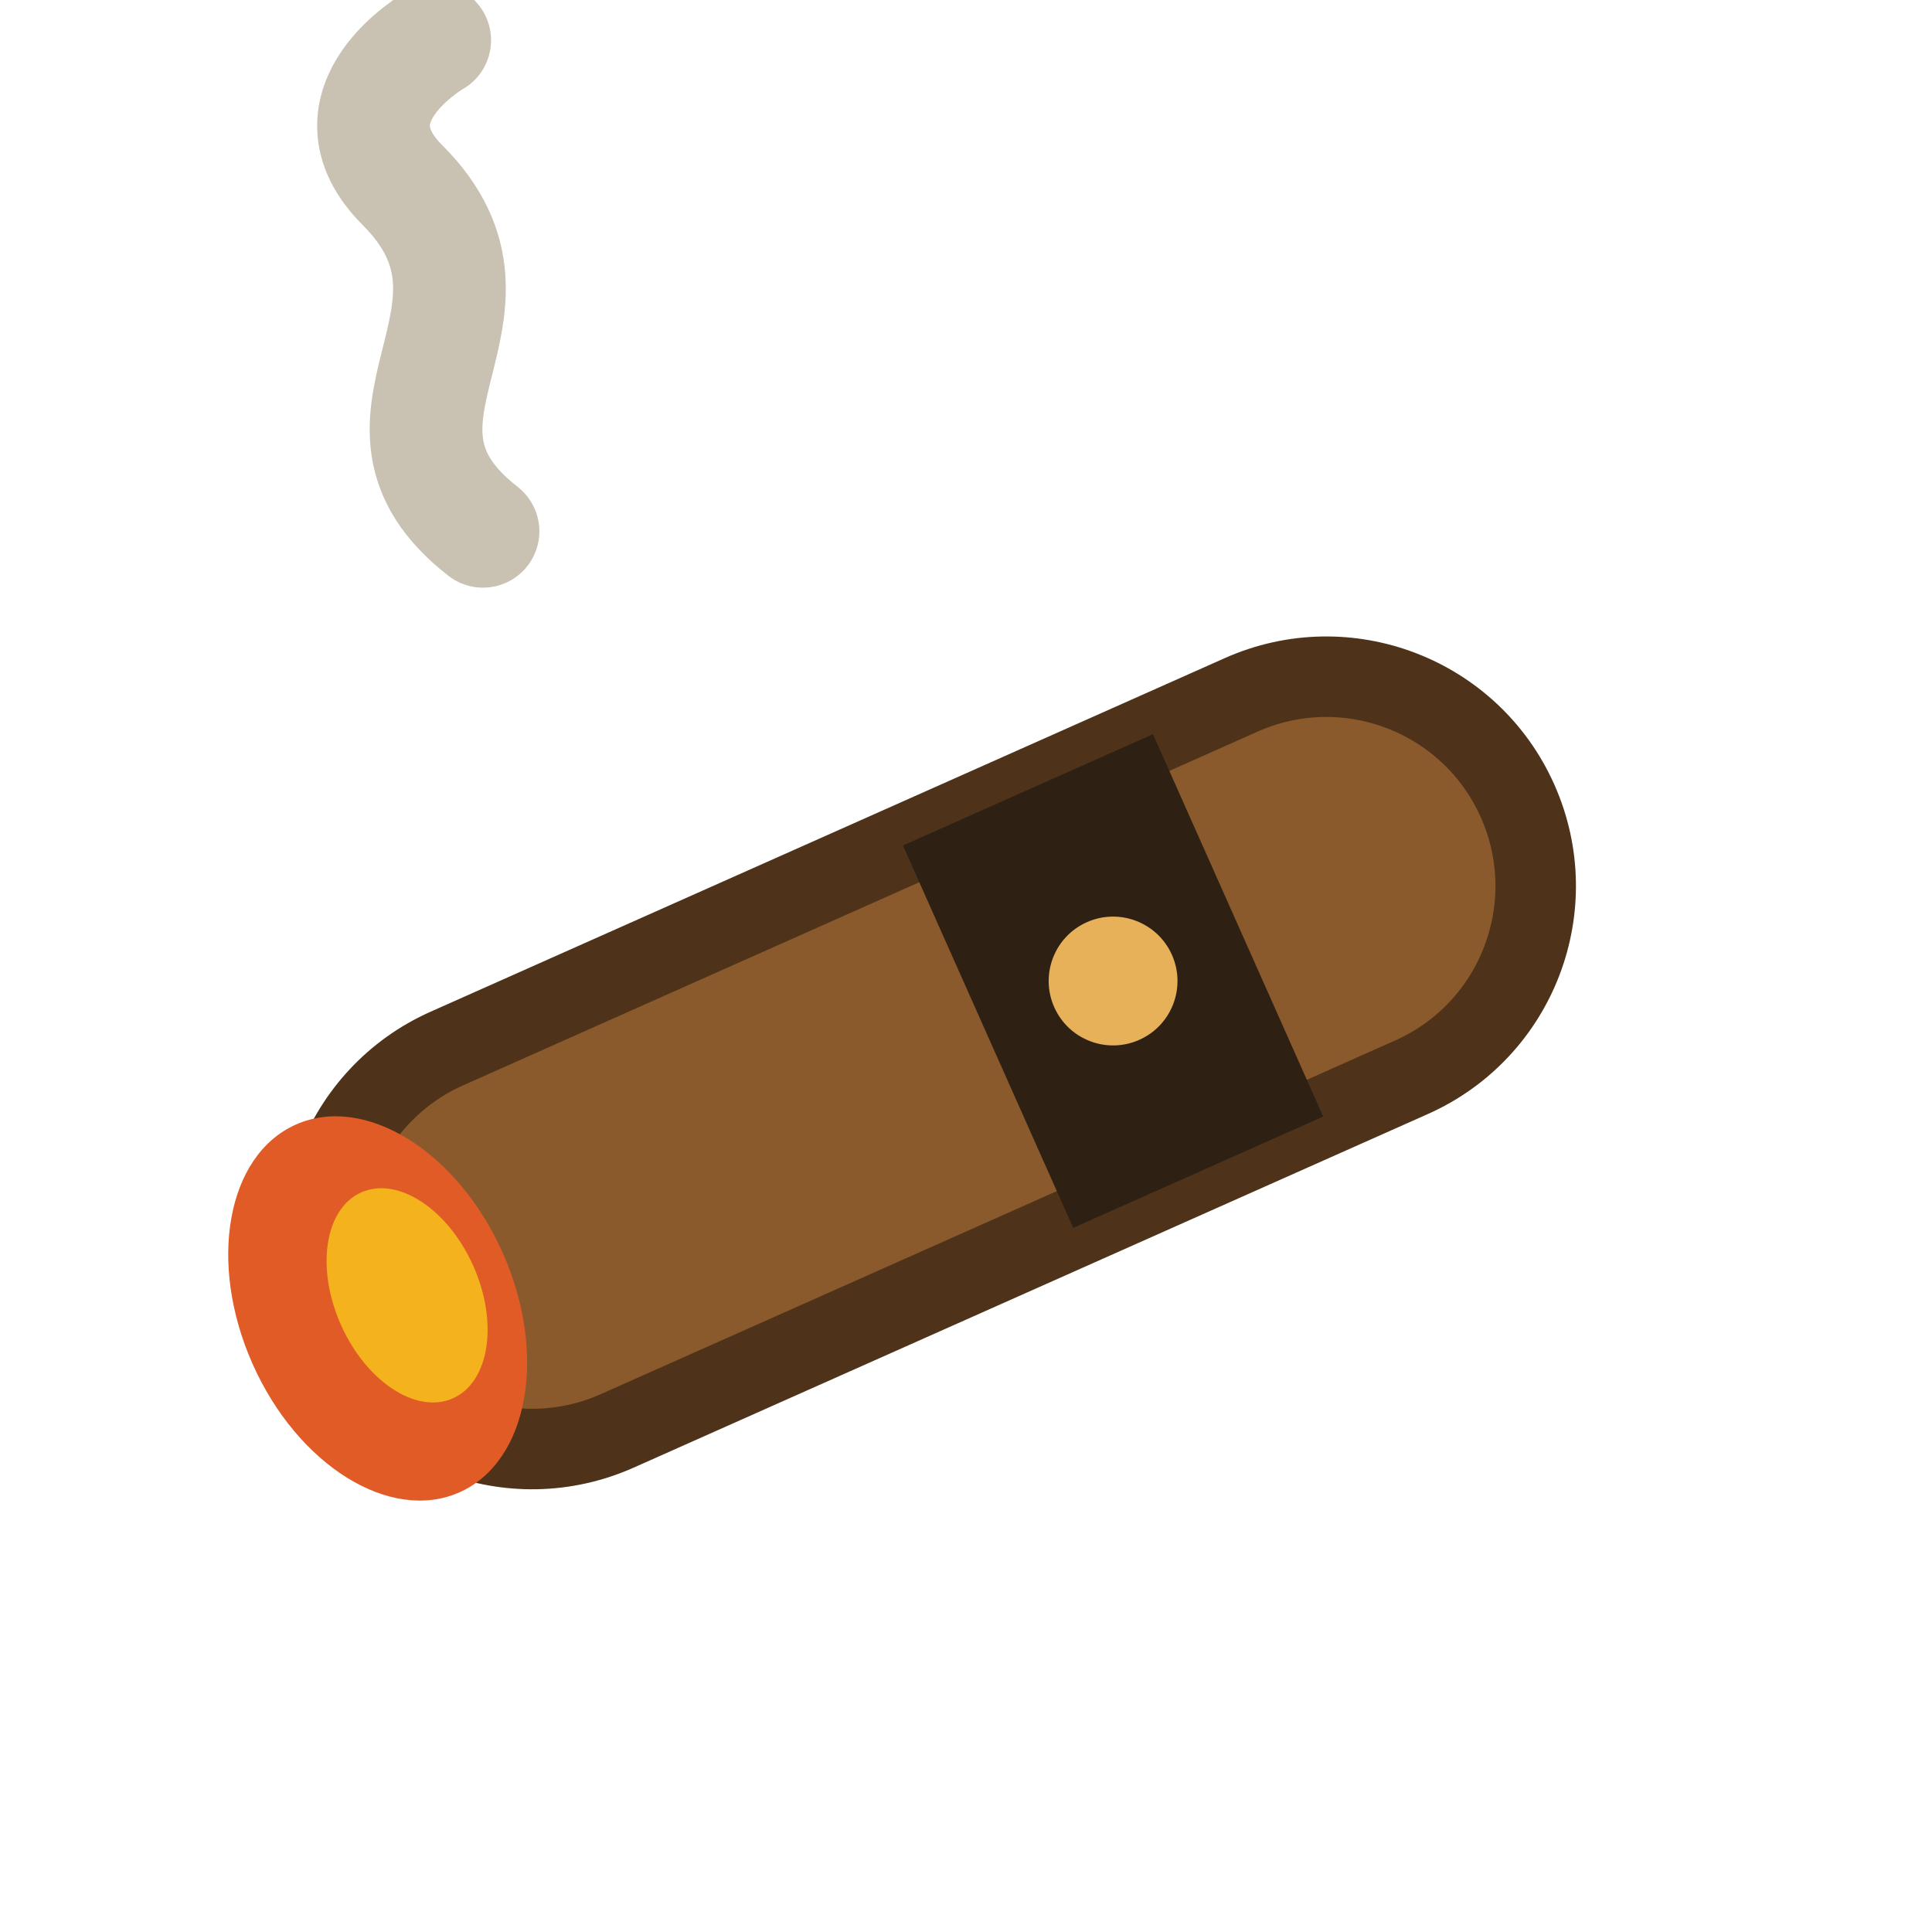
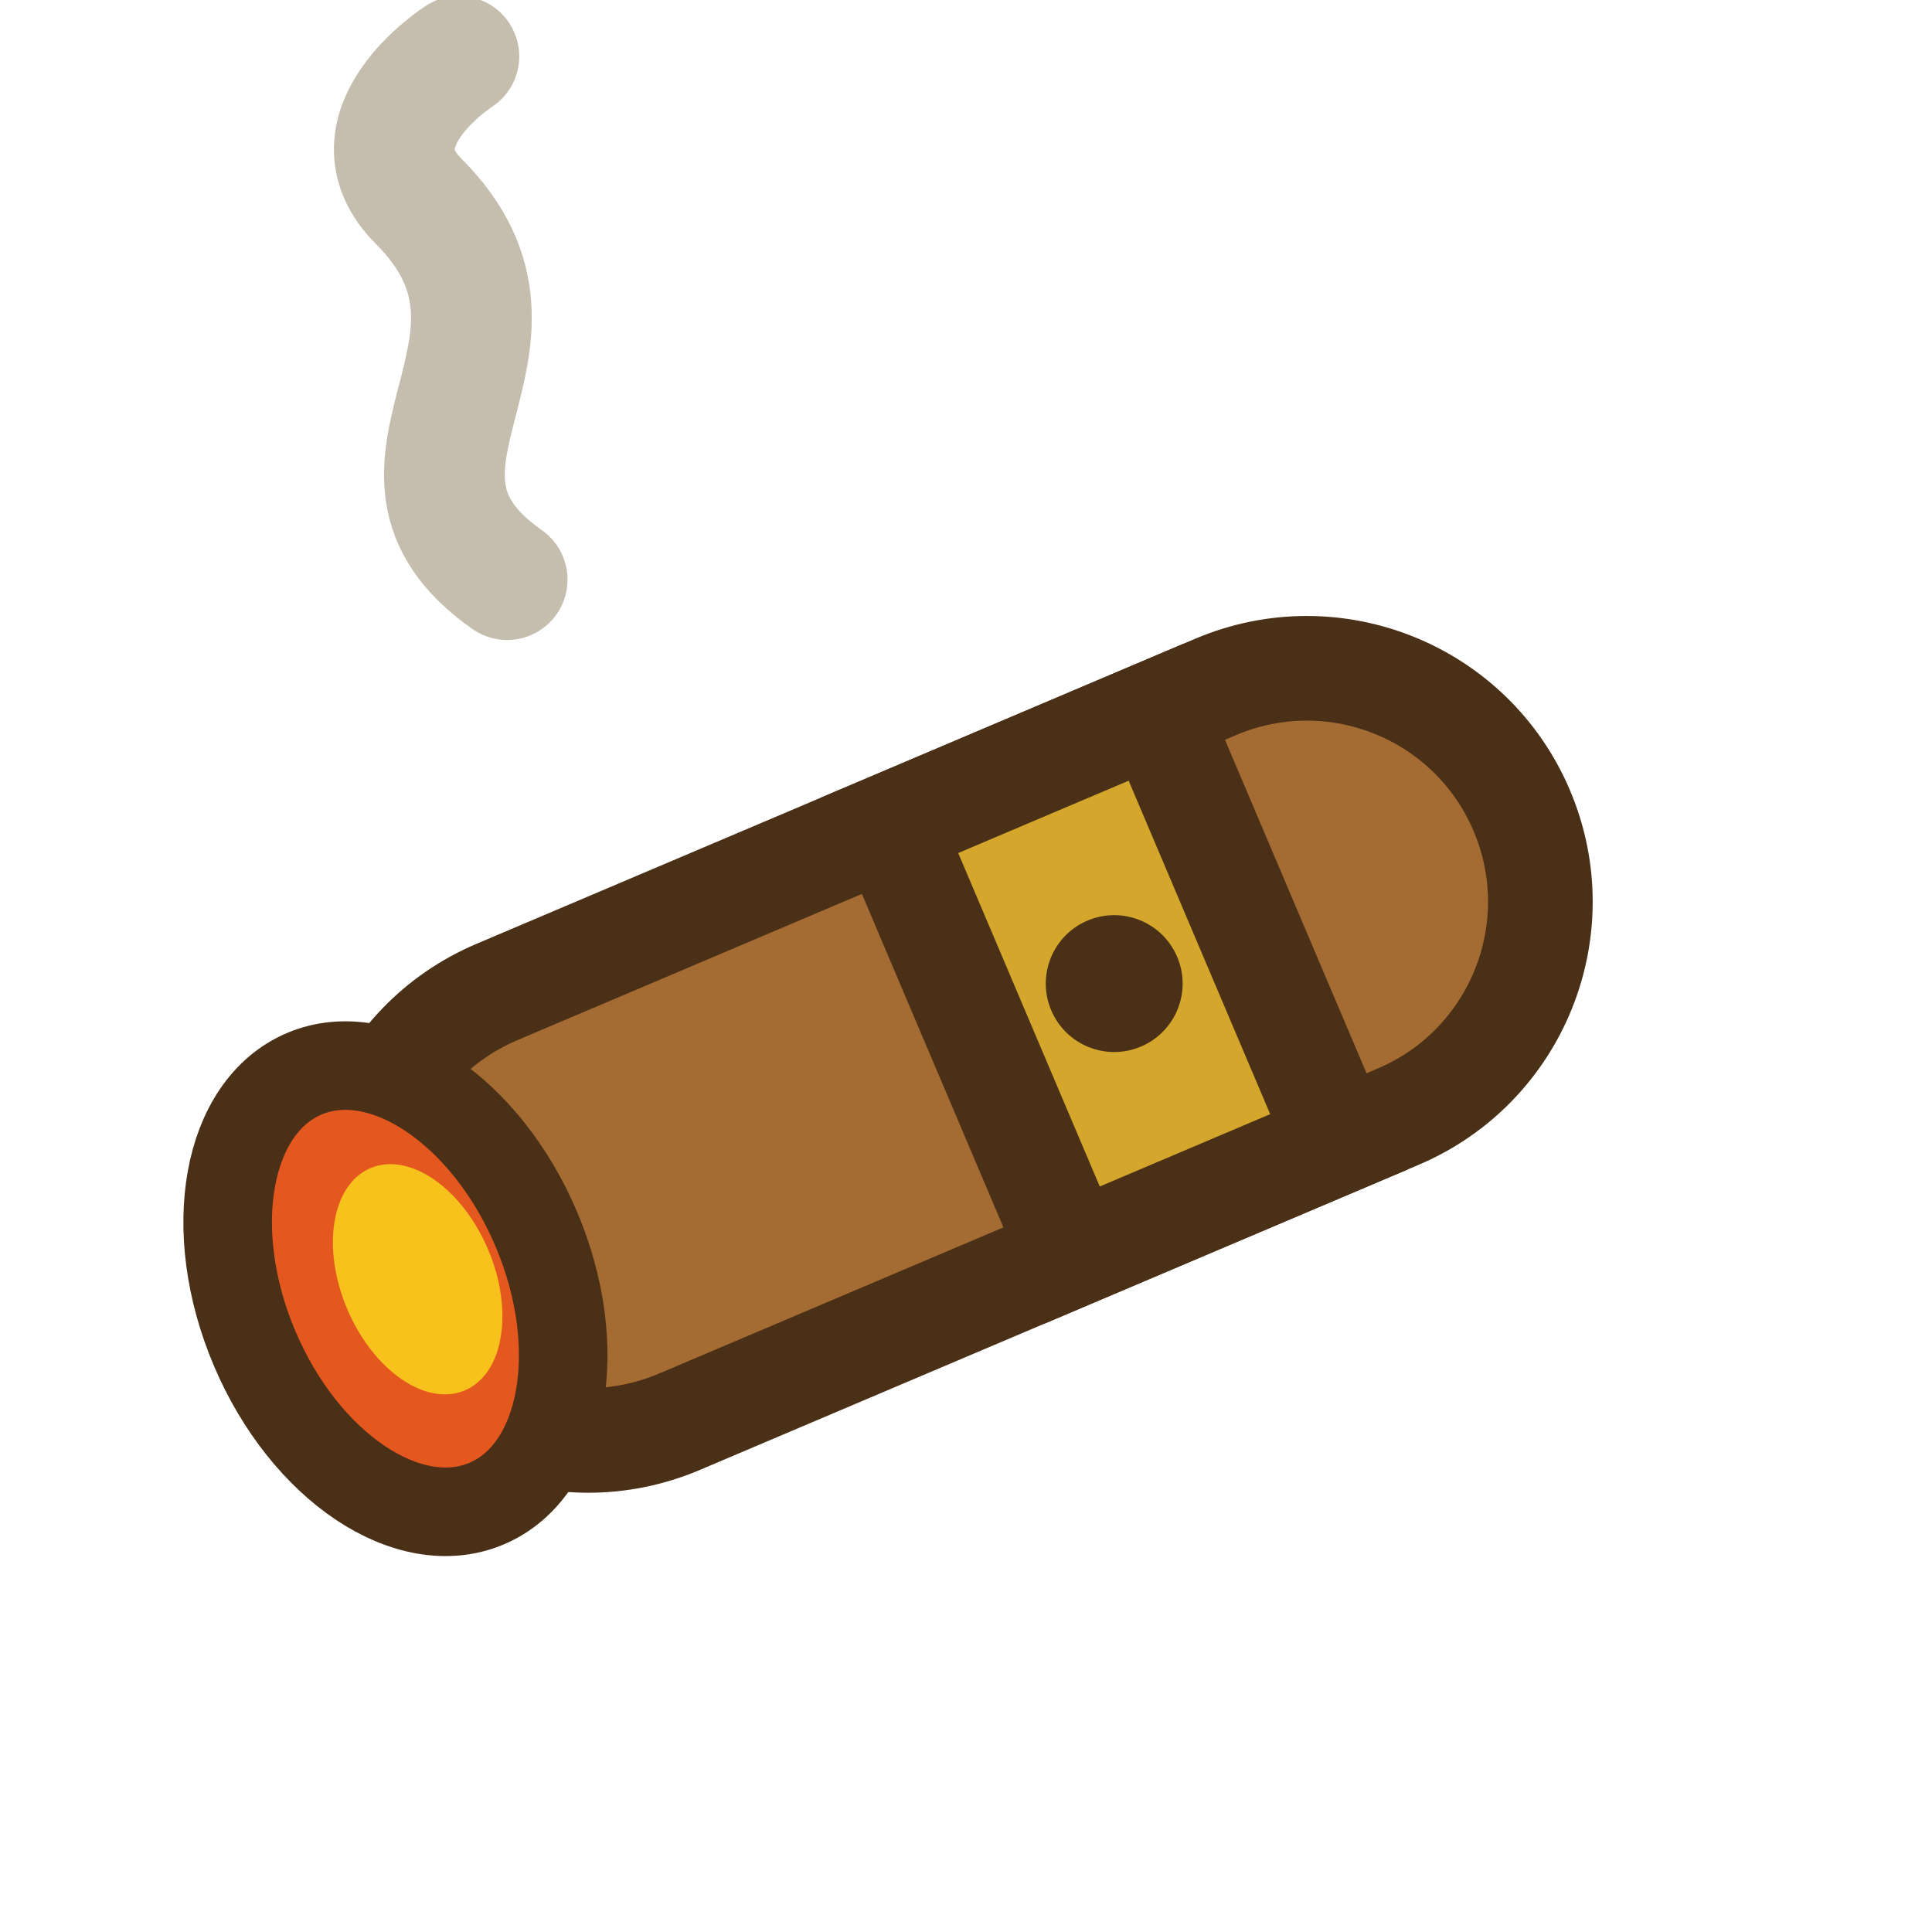
<svg xmlns="http://www.w3.org/2000/svg" viewBox="0 0 24 24" fill="none">
-   <g transform="rotate(-24 12 13)">
-     <rect x="3.5" y="10.4" width="16" height="5.2" rx="2.6" fill="#8A5A2C" stroke="#4E331A" stroke-width="1" />
-     <path d="M12.3 10.4h3.4v5.2h-3.4z" fill="#2E2114" />
-     <circle cx="14" cy="13" r="0.8" fill="#E7B15A" />
-     <ellipse cx="4" cy="13" rx="1.7" ry="2.5" fill="#E15B27" />
-     <ellipse cx="4.4" cy="13" rx="0.9" ry="1.4" fill="#F4B21C" />
+   <g transform="rotate(-23 12 13)">
+     <rect x="4" y="10.1" width="15.5" height="5.8" rx="2.9" fill="#A46B33" stroke="#4A3016" stroke-width="1.3" />
+     <rect x="12.2" y="10.1" width="3.6" height="5.8" fill="#D4A72C" stroke="#4A3016" stroke-width="1.3" />
+     <circle cx="14" cy="13" r="0.85" fill="#4A3016" />
+     <ellipse cx="4.3" cy="13" rx="1.9" ry="2.9" fill="#E4571F" stroke="#4A3016" stroke-width="1.1" />
+     <ellipse cx="4.6" cy="13" rx="0.95" ry="1.5" fill="#F7C21B" />
  </g>
-   <path d="M6 6.6 C4.2 5.2 6.6 3.9 5 2.3 C4 1.3 5.4 0.5 5.4 0.5" stroke="#B7AC98" stroke-width="1.4" stroke-linecap="round" opacity="0.75" />
+   <path d="M6.3 7.2 C4.3 5.8 7 4.3 5.2 2.5 C4.3 1.6 5.7 0.7 5.7 0.7" stroke="#B7AC98" stroke-width="1.5" stroke-linecap="round" opacity="0.8" />
</svg>
